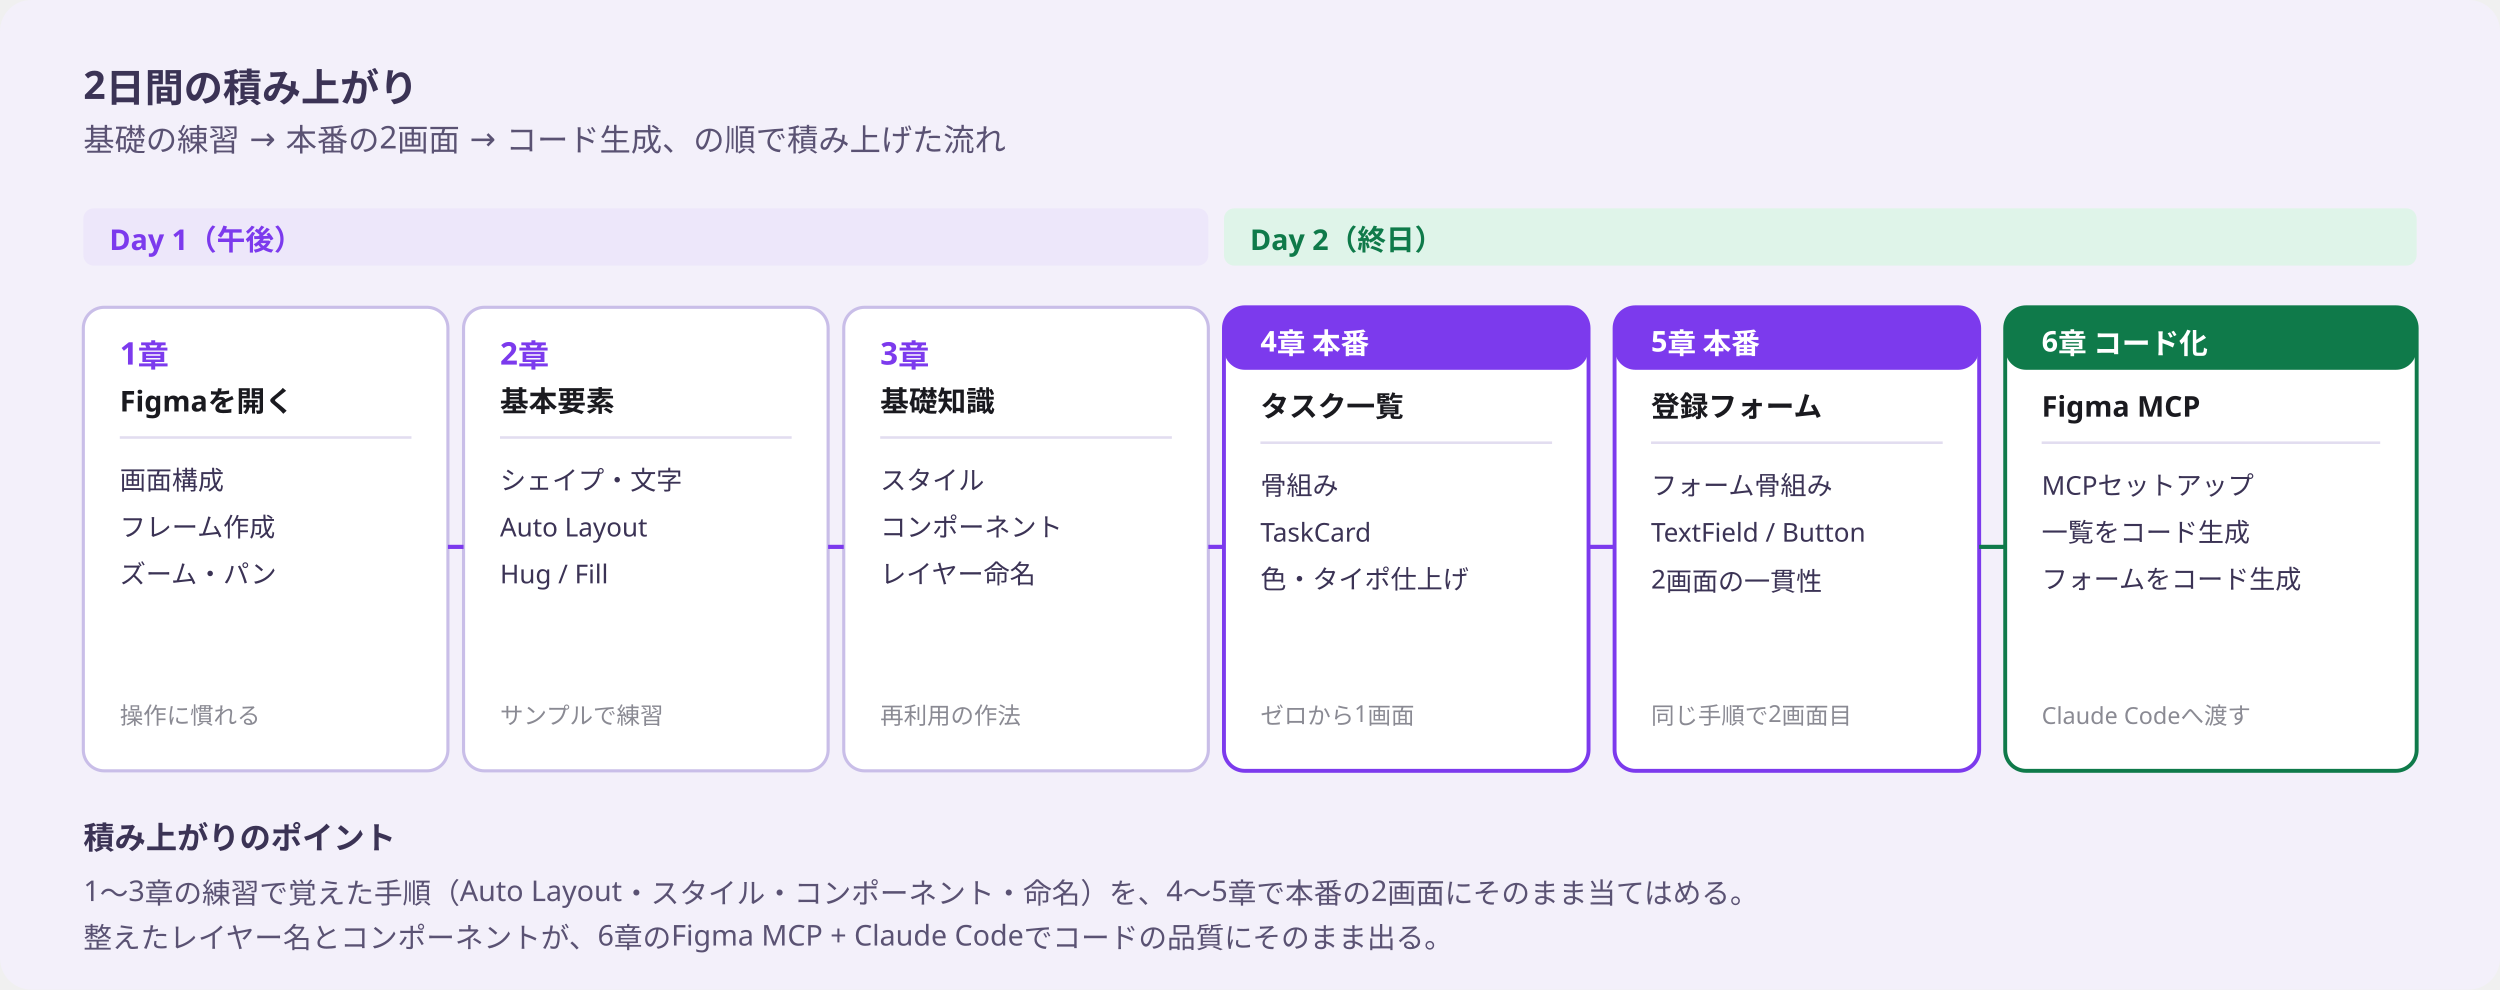
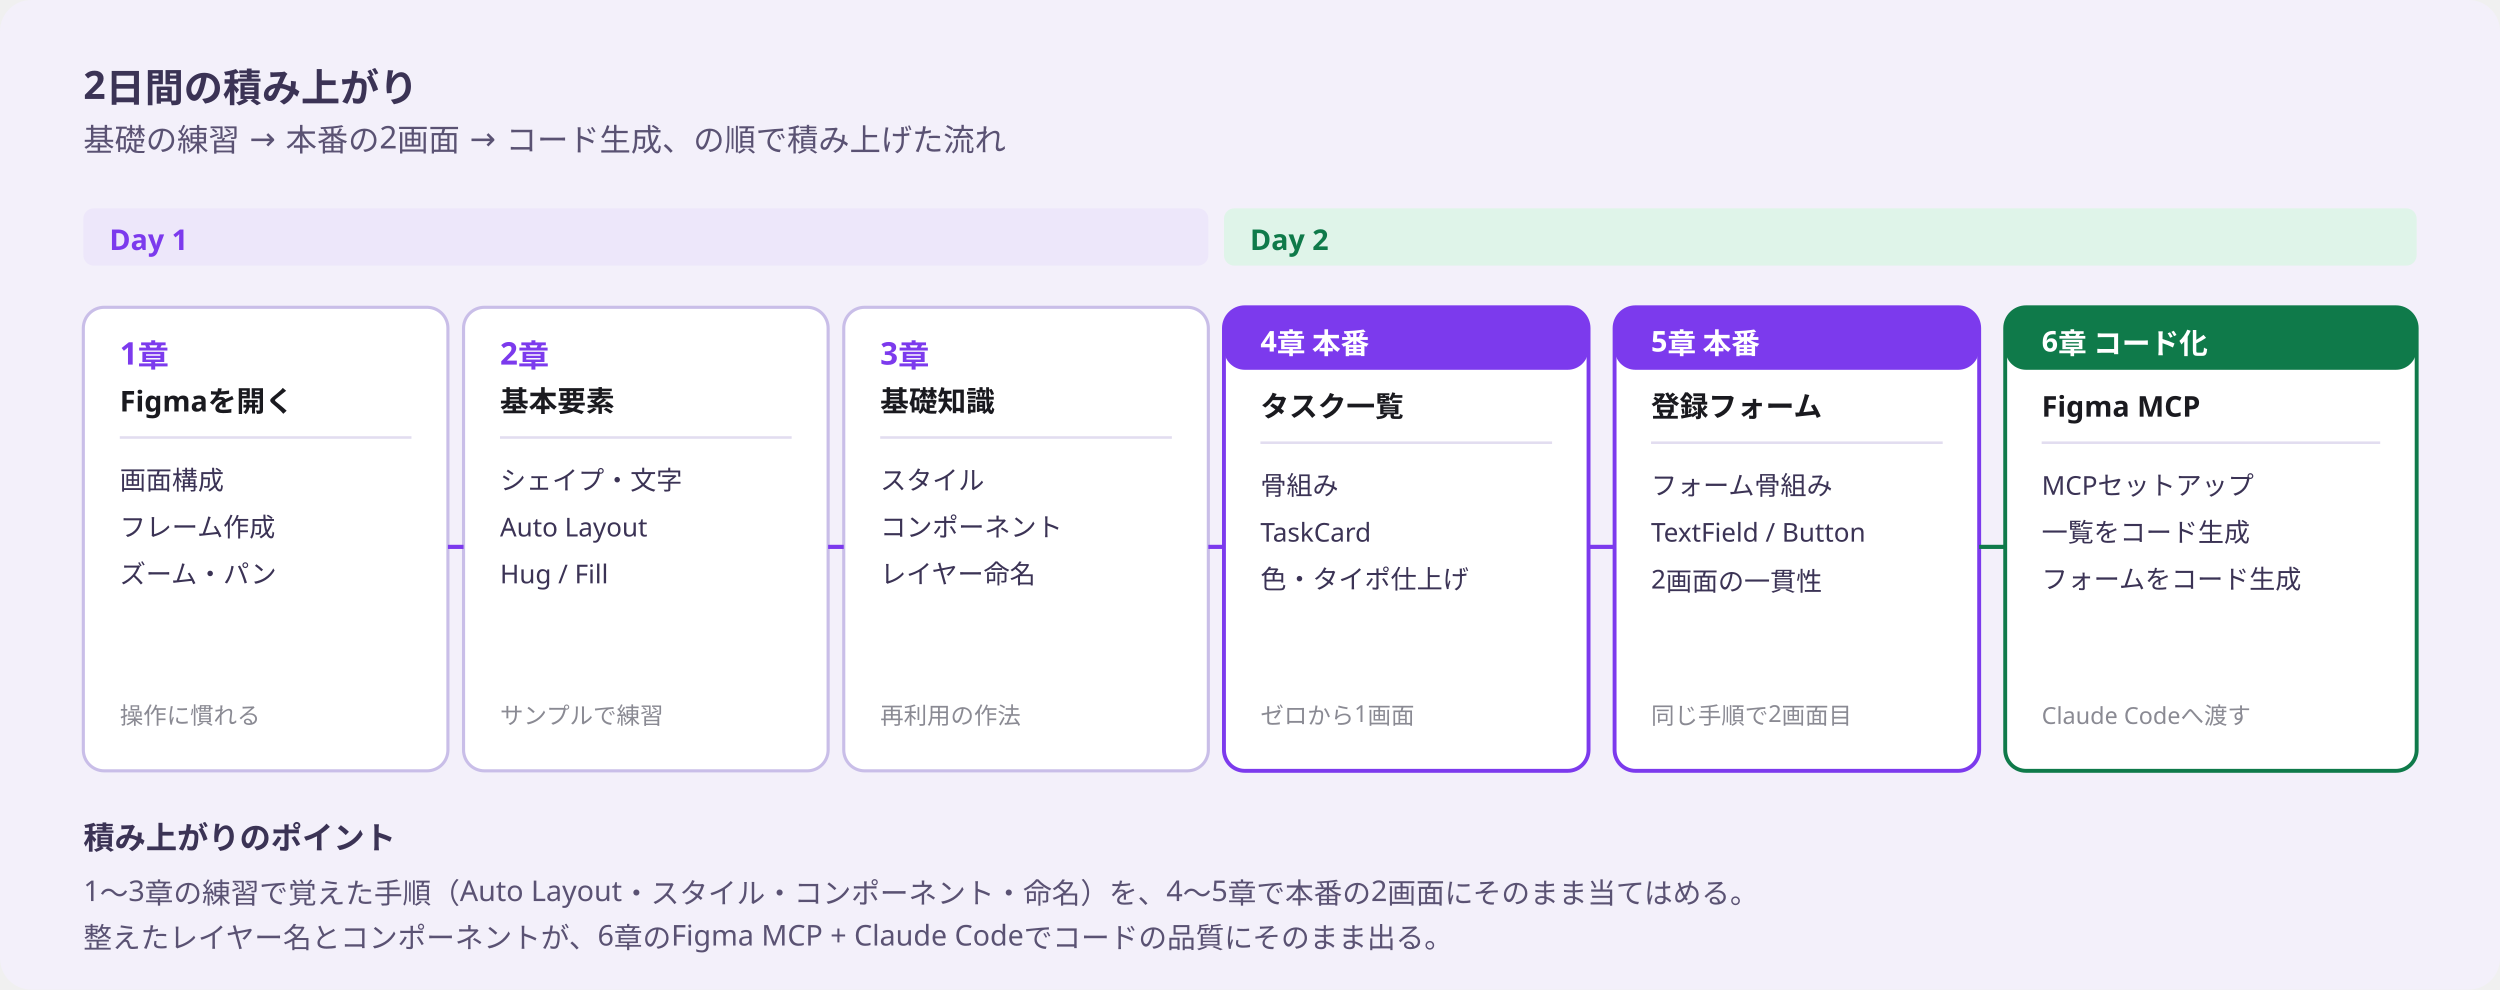
<svg xmlns="http://www.w3.org/2000/svg" viewBox="0 0 960 380" font-family="'Hiragino Sans', 'Noto Sans JP', sans-serif" role="img" aria-label="2日間のハンズオンの流れの俯瞰図。1章から6章までを左から右に並べ、1章から3章は基礎の練習、4章と5章で本番の2画面を作り、6章でコード生成まで進む積み上がりを示す。">
  <rect x="0" y="0" width="960" height="380" rx="12" fill="#F3F0FA" />
  <text x="32" y="38" font-size="15" font-weight="bold" fill="#3B3355">2日間の積み上がり</text>
  <text x="32" y="58" font-size="12" fill="#5A5273">基礎の練習 → 本番の2画面 → コード生成、の順で積み上げた流れ</text>
  <rect x="32" y="80" width="432" height="22" rx="4" fill="#EDE7FA" />
-   <text x="42" y="96" font-size="11" font-weight="bold" fill="#7C3AED">Day 1（午後）</text>
+   <text x="42" y="96" font-size="11" font-weight="bold" fill="#7C3AED">Day 1</text>
  <rect x="470" y="80" width="458" height="22" rx="4" fill="#DFF4E9" />
-   <text x="480" y="96" font-size="11" font-weight="bold" fill="#0F7A4A">Day 2（終日）</text>
+   <text x="480" y="96" font-size="11" font-weight="bold" fill="#0F7A4A">Day 2</text>
  <g>
    <rect x="32" y="118" width="140" height="178" rx="8" fill="#FFFFFF" stroke="#C9BEE8" stroke-width="1.2" />
    <text x="46" y="140" font-size="12" font-weight="bold" fill="#7C3AED">1章</text>
    <text x="46" y="158" font-size="11" font-weight="bold" fill="#1A1A1F">Figmaを開く</text>
    <line x1="46" y1="168" x2="158" y2="168" stroke="#E2DDF0" stroke-width="1" />
    <text x="46" y="188" font-size="10" fill="#3B3355">画面構成</text>
    <text x="46" y="206" font-size="10" fill="#3B3355">フレーム作成</text>
    <text x="46" y="224" font-size="10" fill="#3B3355">ズーム・パン</text>
    <text x="46" y="278" font-size="9" fill="#8A8A93">操作に慣れる</text>
  </g>
  <g>
    <rect x="178" y="118" width="140" height="178" rx="8" fill="#FFFFFF" stroke="#C9BEE8" stroke-width="1.2" />
    <text x="192" y="140" font-size="12" font-weight="bold" fill="#7C3AED">2章</text>
    <text x="192" y="158" font-size="11" font-weight="bold" fill="#1A1A1F">基本要素</text>
    <line x1="192" y1="168" x2="304" y2="168" stroke="#E2DDF0" stroke-width="1" />
    <text x="192" y="188" font-size="10" fill="#3B3355">シェイプ・文字</text>
    <text x="192" y="206" font-size="10" fill="#3B3355">Auto Layout</text>
    <text x="192" y="224" font-size="10" fill="#3B3355">Hug / Fill</text>
    <text x="192" y="278" font-size="9" fill="#8A8A93">サンプルで練習</text>
  </g>
  <g>
    <rect x="324" y="118" width="140" height="178" rx="8" fill="#FFFFFF" stroke="#C9BEE8" stroke-width="1.2" />
    <text x="338" y="140" font-size="12" font-weight="bold" fill="#7C3AED">3章</text>
    <text x="338" y="158" font-size="11" font-weight="bold" fill="#1A1A1F">基礎知識</text>
    <line x1="338" y1="168" x2="450" y2="168" stroke="#E2DDF0" stroke-width="1" />
    <text x="338" y="188" font-size="10" fill="#3B3355">スタイル</text>
    <text x="338" y="206" font-size="10" fill="#3B3355">コンポーネント</text>
    <text x="338" y="224" font-size="10" fill="#3B3355">レイヤー命名</text>
    <text x="338" y="278" font-size="9" fill="#8A8A93">再利用の作法</text>
  </g>
  <g>
    <rect x="470" y="118" width="140" height="178" rx="8" fill="#FFFFFF" stroke="#7C3AED" stroke-width="1.5" />
    <rect x="470" y="118" width="140" height="24" rx="8" fill="#7C3AED" />
    <text x="484" y="135" font-size="11" font-weight="bold" fill="#FFFFFF">4章 本番</text>
    <text x="484" y="160" font-size="11" font-weight="bold" fill="#1A1A1F">タスク一覧</text>
    <line x1="484" y1="170" x2="596" y2="170" stroke="#E2DDF0" stroke-width="1" />
    <text x="484" y="190" font-size="10" fill="#3B3355">骨組み</text>
    <text x="484" y="208" font-size="10" fill="#3B3355">TaskCard</text>
    <text x="484" y="226" font-size="10" fill="#3B3355">色・タイポ仕上げ</text>
    <text x="484" y="278" font-size="9" fill="#8A8A93">ゼロから1画面</text>
  </g>
  <g>
    <rect x="620" y="118" width="140" height="178" rx="8" fill="#FFFFFF" stroke="#7C3AED" stroke-width="1.5" />
    <rect x="620" y="118" width="140" height="24" rx="8" fill="#7C3AED" />
    <text x="634" y="135" font-size="11" font-weight="bold" fill="#FFFFFF">5章 本番</text>
    <text x="634" y="160" font-size="11" font-weight="bold" fill="#1A1A1F">登録フォーム</text>
    <line x1="634" y1="170" x2="746" y2="170" stroke="#E2DDF0" stroke-width="1" />
    <text x="634" y="190" font-size="10" fill="#3B3355">フォーム骨組み</text>
    <text x="634" y="208" font-size="10" fill="#3B3355">TextField / Button</text>
    <text x="634" y="226" font-size="10" fill="#3B3355">2画面の一貫性</text>
    <text x="634" y="278" font-size="9" fill="#8A8A93">同じ手順で2画面目</text>
  </g>
  <g>
    <rect x="770" y="118" width="158" height="178" rx="8" fill="#FFFFFF" stroke="#0F7A4A" stroke-width="1.5" />
    <rect x="770" y="118" width="158" height="24" rx="8" fill="#0F7A4A" />
    <text x="784" y="135" font-size="11" font-weight="bold" fill="#FFFFFF">6章 コード化</text>
    <text x="784" y="160" font-size="11" font-weight="bold" fill="#1A1A1F">Figma MCP</text>
    <line x1="784" y1="170" x2="914" y2="170" stroke="#E2DDF0" stroke-width="1" />
    <text x="784" y="190" font-size="10" fill="#3B3355">MCPセットアップ</text>
    <text x="784" y="208" font-size="10" fill="#3B3355">一覧をコード生成</text>
    <text x="784" y="226" font-size="10" fill="#3B3355">フォームをコード生成</text>
    <text x="784" y="278" font-size="9" fill="#8A8A93">Claude Codeへ渡す</text>
  </g>
  <g stroke="#7C3AED" stroke-width="1.6" fill="none">
    <path d="M 172 210 L 178 210" />
    <path d="M 318 210 L 324 210" />
    <path d="M 464 210 L 470 210" />
    <path d="M 610 210 L 620 210" />
  </g>
  <path d="M 760 210 L 770 210" stroke="#0F7A4A" stroke-width="1.6" fill="none" />
  <text x="32" y="326" font-size="12" font-weight="bold" fill="#3B3355">積み上がりのポイント</text>
  <text x="32" y="346" font-size="11" fill="#5A5273">1〜3章の練習で覚えた手順（Auto Layout・スタイル・コンポーネント・命名）を、4〜5章で本番の2画面にそのまま当てはめる。</text>
  <text x="32" y="364" font-size="11" fill="#5A5273">整えたレイヤー名とコンポーネントが、6章のFigma MCP + Claude Codeでコードの品質にそのまま出る。</text>
</svg>
